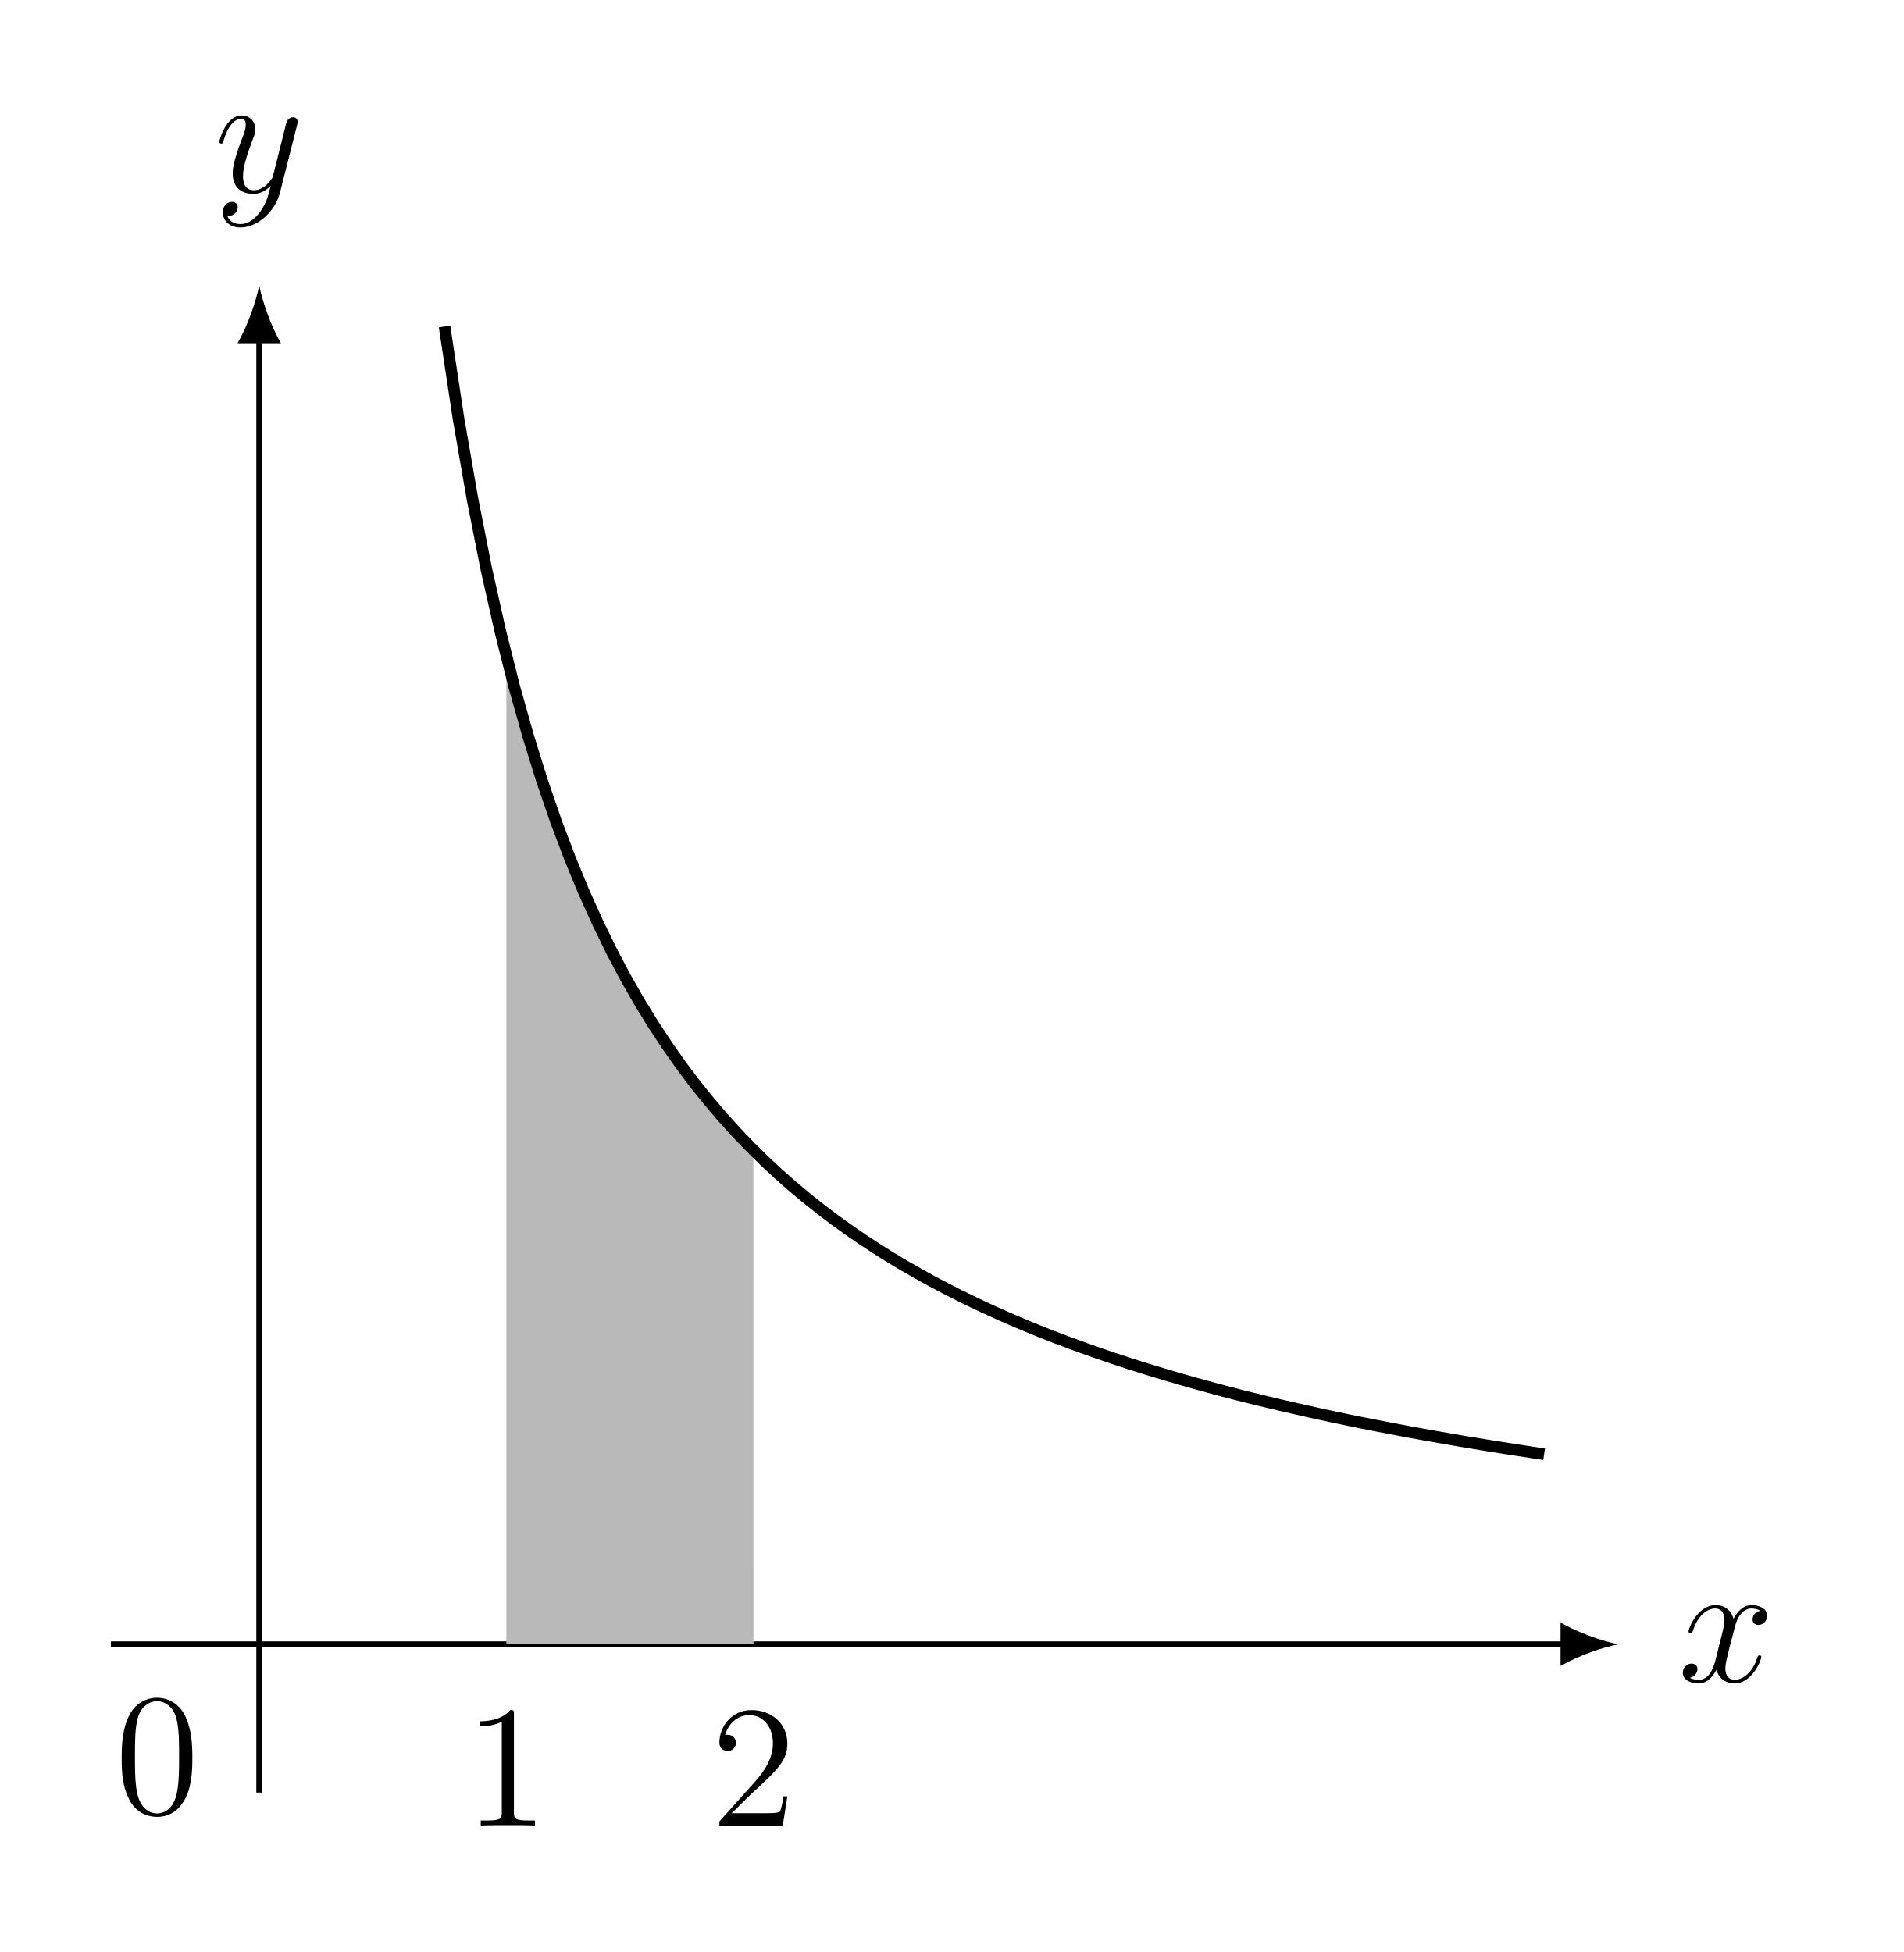
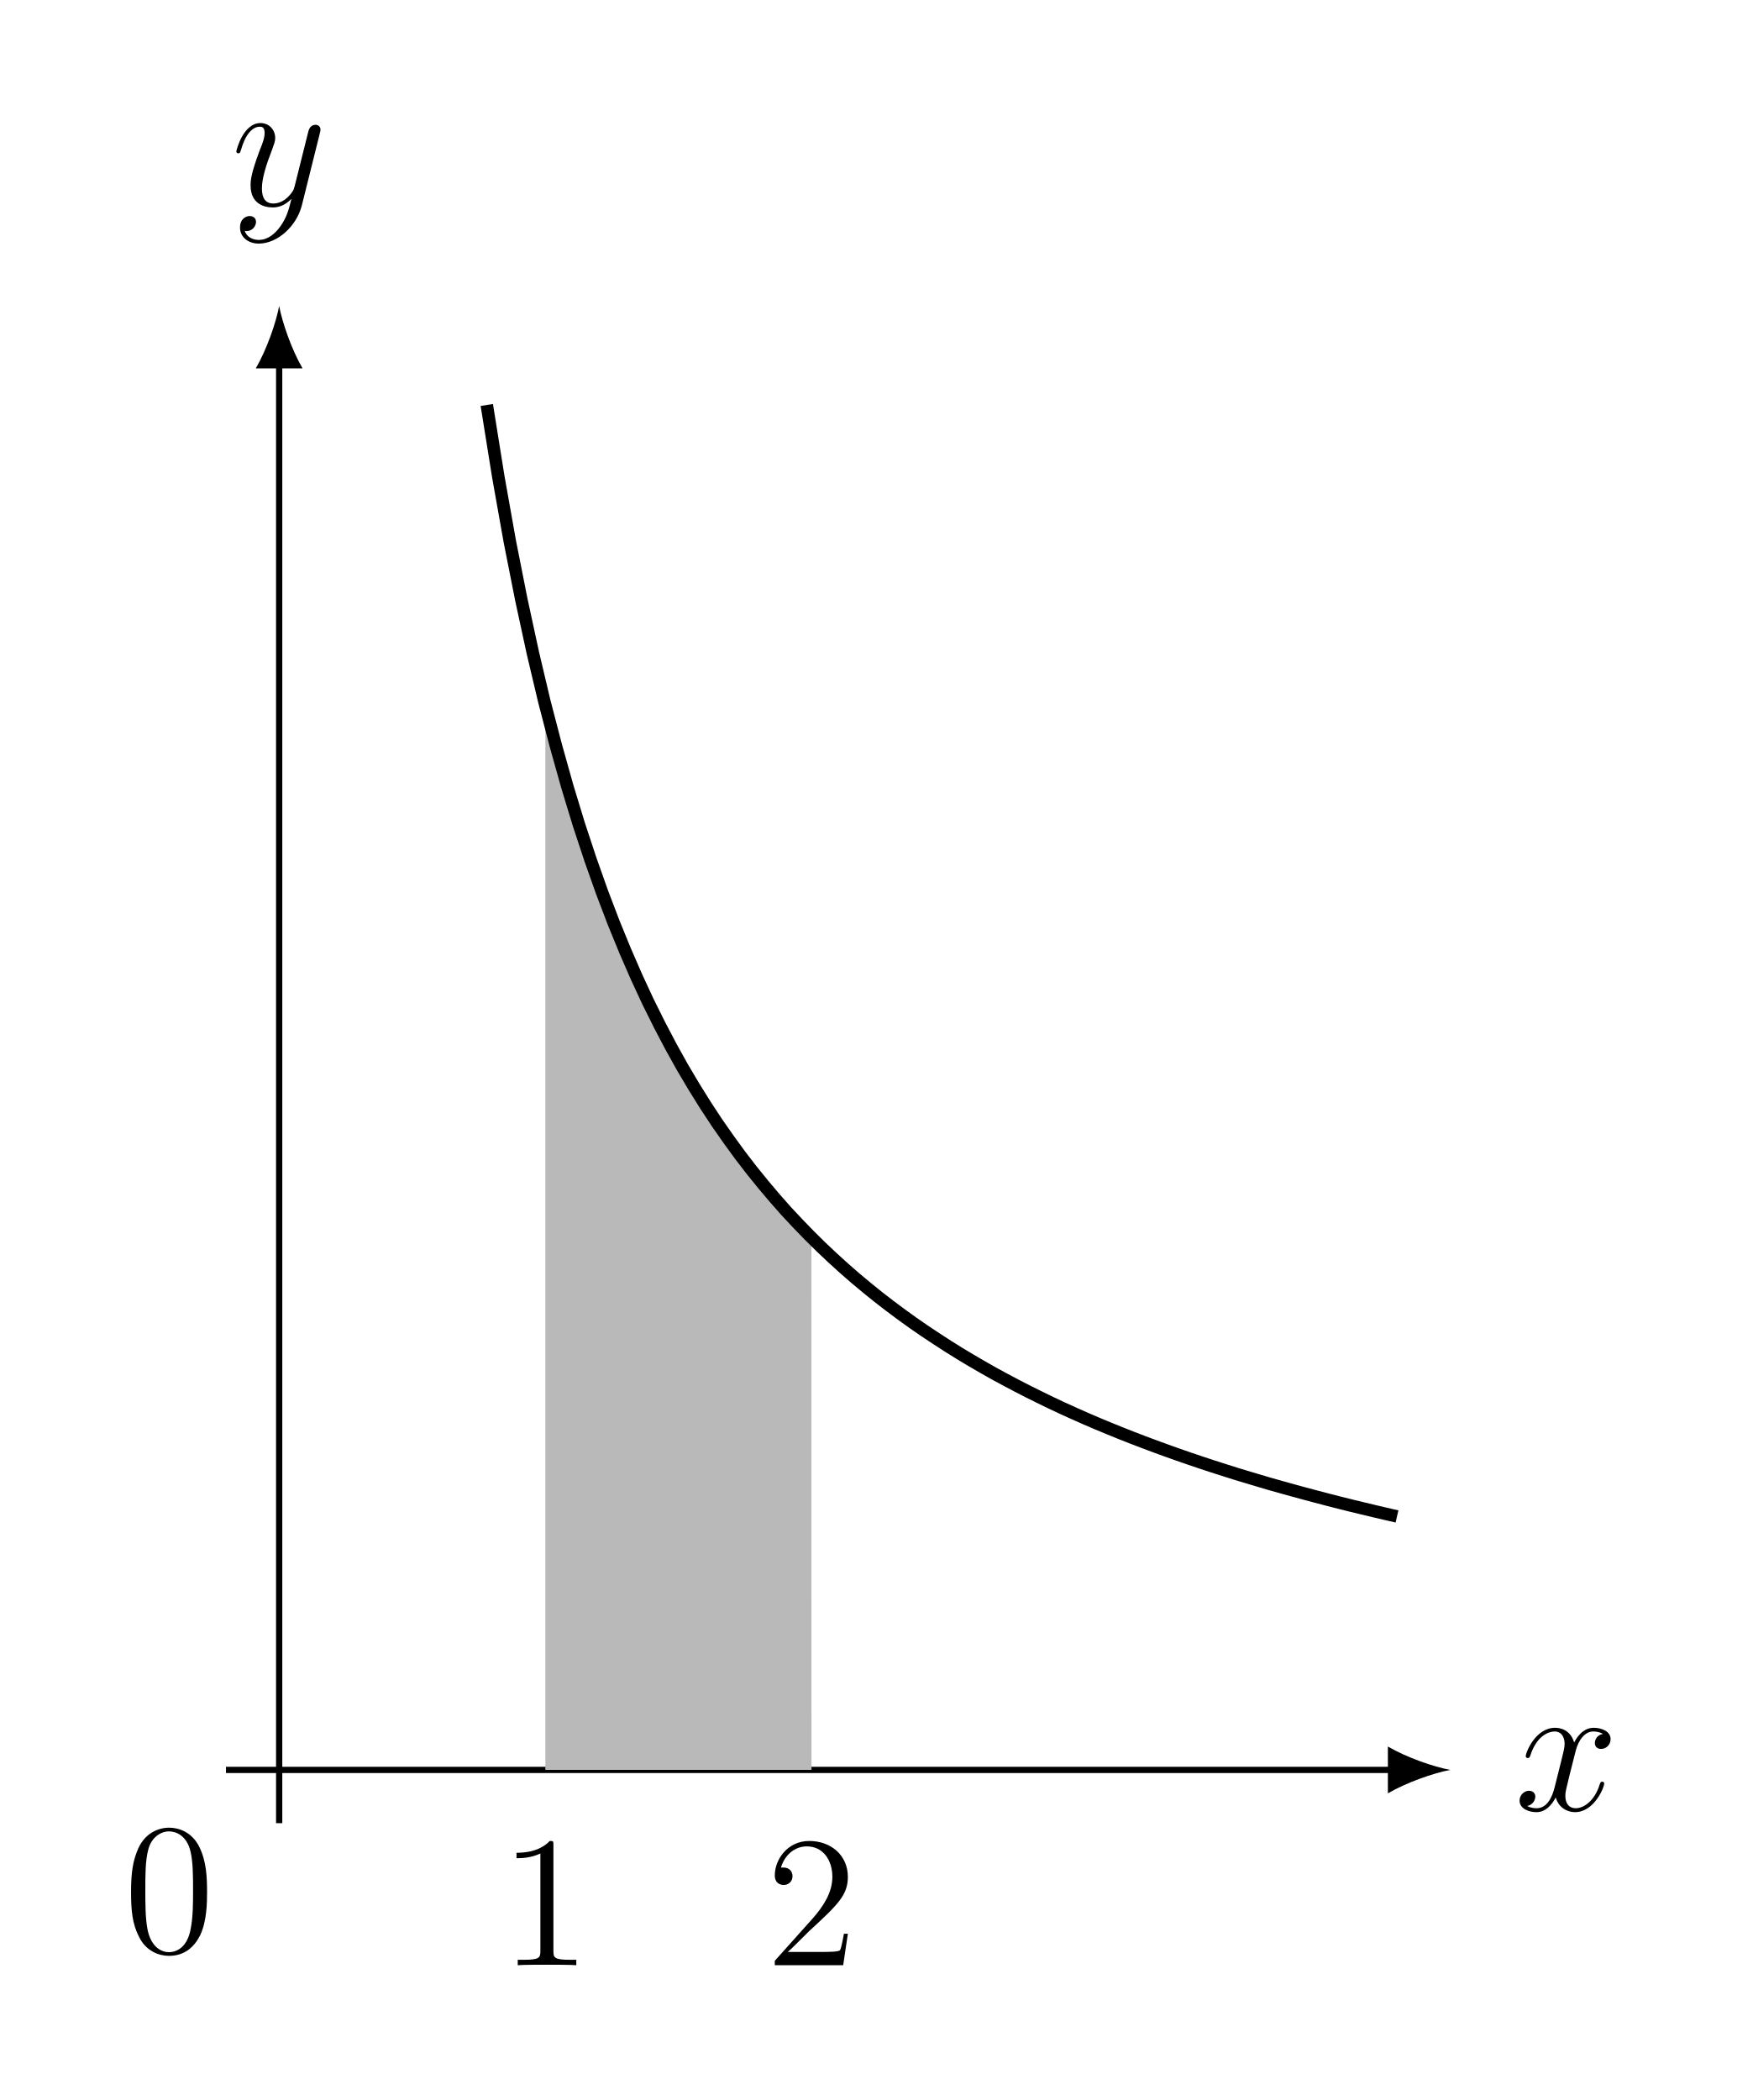
- <svg xmlns="http://www.w3.org/2000/svg" xmlns:xlink="http://www.w3.org/1999/xlink" data-source-hash="5aff9950ca85" width="130.024pt" height="133.37pt" viewBox="0 0 130.024 133.37" version="1.2">
+ <svg xmlns="http://www.w3.org/2000/svg" xmlns:xlink="http://www.w3.org/1999/xlink" data-source-hash="d29ffe9b5418" width="111.315pt" height="133.37pt" viewBox="0 0 111.315 133.37" version="1.2">
  <defs>
    <g>
      <symbol overflow="visible" id="glyph0-0">
        <path style="stroke:none;" d="" />
      </symbol>
      <symbol overflow="visible" id="glyph0-1">
-         <path style="stroke:none;" d="M 5.688 -1.703 C 5.688 -1.75 5.641 -1.797 5.578 -1.797 C 5.469 -1.797 5.453 -1.75 5.422 -1.656 C 5.094 -0.609 4.406 -0.125 3.875 -0.125 C 3.469 -0.125 3.234 -0.422 3.234 -0.906 C 3.234 -1.172 3.281 -1.359 3.469 -2.141 L 3.891 -3.766 C 4.062 -4.469 4.469 -5 5.016 -5 C 5.016 -5 5.375 -5 5.625 -4.844 C 5.234 -4.766 5.094 -4.484 5.094 -4.25 C 5.094 -3.969 5.328 -3.875 5.484 -3.875 C 5.844 -3.875 6.094 -4.188 6.094 -4.5 C 6.094 -5 5.531 -5.234 5.031 -5.234 C 4.312 -5.234 3.906 -4.516 3.797 -4.297 C 3.516 -5.188 2.781 -5.234 2.578 -5.234 C 1.359 -5.234 0.719 -3.672 0.719 -3.422 C 0.719 -3.375 0.766 -3.312 0.859 -3.312 C 0.953 -3.312 0.969 -3.375 1 -3.422 C 1.406 -4.75 2.188 -5 2.531 -5 C 3.078 -5 3.172 -4.5 3.172 -4.203 C 3.172 -3.953 3.109 -3.672 2.969 -3.109 L 2.562 -1.484 C 2.391 -0.766 2.047 -0.125 1.406 -0.125 C 1.359 -0.125 1.062 -0.125 0.812 -0.266 C 1.234 -0.359 1.328 -0.719 1.328 -0.859 C 1.328 -1.094 1.156 -1.234 0.922 -1.234 C 0.641 -1.234 0.328 -0.984 0.328 -0.609 C 0.328 -0.109 0.891 0.125 1.406 0.125 C 1.969 0.125 2.375 -0.328 2.625 -0.812 C 2.812 -0.125 3.406 0.125 3.844 0.125 C 5.047 0.125 5.688 -1.438 5.688 -1.703 Z M 5.688 -1.703 " />
+         <path style="stroke:none;" d="M 5.703 -1.703 C 5.703 -1.75 5.656 -1.812 5.578 -1.812 C 5.469 -1.812 5.469 -1.75 5.422 -1.656 C 5.109 -0.609 4.422 -0.125 3.891 -0.125 C 3.469 -0.125 3.234 -0.422 3.234 -0.922 C 3.234 -1.172 3.297 -1.359 3.484 -2.156 L 3.891 -3.766 C 4.078 -4.484 4.484 -5 5.016 -5 C 5.016 -5 5.375 -5 5.625 -4.844 C 5.25 -4.781 5.109 -4.484 5.109 -4.266 C 5.109 -3.984 5.328 -3.891 5.5 -3.891 C 5.859 -3.891 6.109 -4.188 6.109 -4.516 C 6.109 -5.016 5.531 -5.234 5.031 -5.234 C 4.312 -5.234 3.906 -4.531 3.797 -4.297 C 3.531 -5.188 2.797 -5.234 2.578 -5.234 C 1.359 -5.234 0.719 -3.688 0.719 -3.422 C 0.719 -3.375 0.766 -3.312 0.859 -3.312 C 0.953 -3.312 0.969 -3.391 1 -3.438 C 1.406 -4.75 2.203 -5 2.547 -5 C 3.078 -5 3.188 -4.5 3.188 -4.219 C 3.188 -3.953 3.109 -3.688 2.969 -3.109 L 2.562 -1.484 C 2.391 -0.766 2.047 -0.125 1.406 -0.125 C 1.359 -0.125 1.062 -0.125 0.812 -0.266 C 1.234 -0.359 1.328 -0.719 1.328 -0.859 C 1.328 -1.094 1.156 -1.234 0.922 -1.234 C 0.641 -1.234 0.328 -0.984 0.328 -0.609 C 0.328 -0.109 0.891 0.125 1.406 0.125 C 1.969 0.125 2.375 -0.328 2.625 -0.812 C 2.812 -0.125 3.406 0.125 3.844 0.125 C 5.062 0.125 5.703 -1.438 5.703 -1.703 Z M 5.703 -1.703 " />
      </symbol>
      <symbol overflow="visible" id="glyph0-2">
-         <path style="stroke:none;" d="M 5.641 -4.609 C 5.641 -4.672 5.672 -4.75 5.672 -4.812 C 5.672 -5 5.531 -5.109 5.344 -5.109 C 5.234 -5.109 5 -5.062 4.891 -4.703 L 4.016 -1.219 C 3.969 -1.016 3.969 -0.984 3.859 -0.859 C 3.625 -0.516 3.234 -0.125 2.672 -0.125 C 2 -0.125 1.938 -0.766 1.938 -1.094 C 1.938 -1.766 2.266 -2.688 2.578 -3.531 C 2.719 -3.875 2.781 -4.047 2.781 -4.281 C 2.781 -4.781 2.438 -5.234 1.844 -5.234 C 0.766 -5.234 0.312 -3.516 0.312 -3.422 C 0.312 -3.375 0.375 -3.312 0.453 -3.312 C 0.562 -3.312 0.562 -3.359 0.609 -3.516 C 0.906 -4.516 1.359 -5 1.812 -5 C 1.922 -5 2.125 -5 2.125 -4.594 C 2.125 -4.297 2 -3.953 1.812 -3.5 C 1.234 -1.938 1.234 -1.547 1.234 -1.266 C 1.234 -0.141 2.047 0.125 2.625 0.125 C 2.984 0.125 3.406 0.016 3.812 -0.422 L 3.828 -0.422 C 3.656 0.281 3.531 0.75 3.125 1.328 C 2.797 1.781 2.344 2.188 1.75 2.188 C 1.609 2.188 1.047 2.156 0.859 1.609 C 0.906 1.625 0.984 1.625 0.984 1.625 C 1.344 1.625 1.578 1.312 1.578 1.047 C 1.578 0.766 1.359 0.672 1.172 0.672 C 0.984 0.672 0.562 0.812 0.562 1.406 C 0.562 2 1.078 2.422 1.75 2.422 C 2.938 2.422 4.141 1.328 4.469 0.016 Z M 5.641 -4.609 " />
+         <path style="stroke:none;" d="M 5.641 -4.625 C 5.656 -4.672 5.672 -4.75 5.672 -4.828 C 5.672 -5 5.531 -5.125 5.359 -5.125 C 5.25 -5.125 5 -5.078 4.906 -4.719 L 4.031 -1.219 C 3.969 -1.016 3.969 -0.984 3.875 -0.859 C 3.641 -0.516 3.234 -0.125 2.672 -0.125 C 2 -0.125 1.953 -0.766 1.953 -1.094 C 1.953 -1.766 2.266 -2.688 2.594 -3.531 C 2.719 -3.891 2.797 -4.047 2.797 -4.281 C 2.797 -4.781 2.438 -5.234 1.859 -5.234 C 0.766 -5.234 0.328 -3.516 0.328 -3.422 C 0.328 -3.375 0.375 -3.312 0.453 -3.312 C 0.562 -3.312 0.562 -3.359 0.625 -3.531 C 0.906 -4.531 1.359 -5 1.812 -5 C 1.922 -5 2.125 -5 2.125 -4.609 C 2.125 -4.297 2 -3.953 1.812 -3.5 C 1.234 -1.953 1.234 -1.562 1.234 -1.266 C 1.234 -0.141 2.047 0.125 2.641 0.125 C 2.984 0.125 3.406 0.016 3.828 -0.422 C 3.656 0.281 3.531 0.75 3.125 1.328 C 2.797 1.781 2.344 2.188 1.75 2.188 C 1.609 2.188 1.047 2.156 0.859 1.609 C 0.906 1.625 0.984 1.625 0.984 1.625 C 1.344 1.625 1.578 1.312 1.578 1.047 C 1.578 0.766 1.359 0.672 1.172 0.672 C 0.984 0.672 0.562 0.812 0.562 1.406 C 0.562 2 1.078 2.422 1.75 2.422 C 2.938 2.422 4.141 1.328 4.484 0.016 Z M 5.641 -4.625 " />
      </symbol>
      <symbol overflow="visible" id="glyph1-0">
        <path style="stroke:none;" d="" />
      </symbol>
      <symbol overflow="visible" id="glyph1-1">
-         <path style="stroke:none;" d="M 5.312 -3.797 C 5.312 -4.781 5.25 -5.734 4.828 -6.641 C 4.344 -7.625 3.484 -7.891 2.906 -7.891 C 2.219 -7.891 1.375 -7.547 0.938 -6.562 C 0.609 -5.812 0.484 -5.078 0.484 -3.797 C 0.484 -2.641 0.562 -1.781 1 -0.938 C 1.453 -0.031 2.281 0.25 2.891 0.25 C 3.922 0.25 4.516 -0.375 4.859 -1.062 C 5.297 -1.938 5.312 -3.109 5.312 -3.797 Z M 4.406 -3.938 C 4.406 -3.141 4.406 -2.234 4.281 -1.516 C 4.062 -0.219 3.312 0.016 2.891 0.016 C 2.516 0.016 1.75 -0.203 1.516 -1.5 C 1.391 -2.203 1.391 -3.109 1.391 -3.938 C 1.391 -4.906 1.391 -5.781 1.578 -6.484 C 1.781 -7.281 2.391 -7.656 2.891 -7.656 C 3.344 -7.656 4.031 -7.375 4.25 -6.359 C 4.406 -5.688 4.406 -4.75 4.406 -3.938 Z M 4.406 -3.938 " />
+         <path style="stroke:none;" d="M 5.312 -3.797 C 5.312 -4.781 5.266 -5.75 4.828 -6.656 C 4.344 -7.641 3.484 -7.891 2.906 -7.891 C 2.219 -7.891 1.375 -7.547 0.938 -6.562 C 0.609 -5.812 0.484 -5.078 0.484 -3.797 C 0.484 -2.641 0.562 -1.781 1 -0.938 C 1.453 -0.031 2.281 0.25 2.891 0.25 C 3.938 0.25 4.531 -0.375 4.875 -1.062 C 5.297 -1.953 5.312 -3.109 5.312 -3.797 Z M 4.422 -3.938 C 4.422 -3.141 4.422 -2.25 4.281 -1.516 C 4.062 -0.219 3.312 0.016 2.891 0.016 C 2.516 0.016 1.75 -0.203 1.516 -1.5 C 1.391 -2.203 1.391 -3.109 1.391 -3.938 C 1.391 -4.922 1.391 -5.797 1.578 -6.5 C 1.781 -7.297 2.391 -7.656 2.891 -7.656 C 3.344 -7.656 4.031 -7.391 4.266 -6.359 C 4.422 -5.688 4.422 -4.75 4.422 -3.938 Z M 4.422 -3.938 " />
      </symbol>
      <symbol overflow="visible" id="glyph1-2">
-         <path style="stroke:none;" d="M 4.859 0 L 4.859 -0.344 L 4.5 -0.344 C 3.453 -0.344 3.422 -0.484 3.422 -0.906 L 3.422 -7.609 C 3.422 -7.875 3.422 -7.891 3.172 -7.891 C 2.891 -7.562 2.297 -7.125 1.078 -7.125 L 1.078 -6.781 C 1.359 -6.781 1.938 -6.781 2.594 -7.094 L 2.594 -0.906 C 2.594 -0.484 2.562 -0.344 1.516 -0.344 L 1.156 -0.344 L 1.156 0 C 1.469 -0.031 2.625 -0.031 3.016 -0.031 C 3.406 -0.031 4.547 -0.031 4.859 0 Z M 4.859 0 " />
+         <path style="stroke:none;" d="M 4.875 0 L 4.875 -0.344 L 4.5 -0.344 C 3.453 -0.344 3.422 -0.484 3.422 -0.922 L 3.422 -7.609 C 3.422 -7.891 3.422 -7.891 3.188 -7.891 C 2.891 -7.578 2.297 -7.141 1.078 -7.141 L 1.078 -6.797 C 1.359 -6.797 1.953 -6.797 2.594 -7.094 L 2.594 -0.922 C 2.594 -0.484 2.562 -0.344 1.516 -0.344 L 1.156 -0.344 L 1.156 0 C 1.469 -0.031 2.625 -0.031 3.016 -0.031 C 3.406 -0.031 4.547 -0.031 4.875 0 Z M 4.875 0 " />
      </symbol>
      <symbol overflow="visible" id="glyph1-3">
-         <path style="stroke:none;" d="M 5.219 -2 L 4.953 -2 C 4.922 -1.797 4.828 -1.141 4.703 -0.953 C 4.625 -0.844 3.953 -0.844 3.594 -0.844 L 1.406 -0.844 C 1.719 -1.109 2.438 -1.875 2.75 -2.156 C 4.547 -3.812 5.219 -4.438 5.219 -5.609 C 5.219 -6.969 4.141 -7.891 2.766 -7.891 C 1.391 -7.891 0.578 -6.719 0.578 -5.688 C 0.578 -5.094 1.109 -5.094 1.141 -5.094 C 1.391 -5.094 1.703 -5.266 1.703 -5.641 C 1.703 -5.984 1.469 -6.203 1.141 -6.203 C 1.031 -6.203 1.016 -6.203 0.969 -6.188 C 1.203 -7 1.844 -7.547 2.609 -7.547 C 3.609 -7.547 4.234 -6.703 4.234 -5.609 C 4.234 -4.594 3.656 -3.719 2.984 -2.969 L 0.578 -0.281 L 0.578 0 L 4.906 0 Z M 5.219 -2 " />
+         <path style="stroke:none;" d="M 5.219 -2 L 4.969 -2 C 4.922 -1.797 4.828 -1.141 4.719 -0.953 C 4.625 -0.844 3.953 -0.844 3.594 -0.844 L 1.406 -0.844 C 1.719 -1.109 2.453 -1.875 2.75 -2.156 C 4.562 -3.828 5.219 -4.438 5.219 -5.609 C 5.219 -6.984 4.141 -7.891 2.766 -7.891 C 1.391 -7.891 0.578 -6.719 0.578 -5.703 C 0.578 -5.094 1.109 -5.094 1.141 -5.094 C 1.391 -5.094 1.703 -5.266 1.703 -5.656 C 1.703 -5.984 1.469 -6.203 1.141 -6.203 C 1.031 -6.203 1.016 -6.203 0.969 -6.203 C 1.203 -7 1.844 -7.547 2.609 -7.547 C 3.625 -7.547 4.234 -6.703 4.234 -5.609 C 4.234 -4.609 3.656 -3.734 2.984 -2.969 L 0.578 -0.281 L 0.578 0 L 4.922 0 Z M 5.219 -2 " />
      </symbol>
    </g>
  </defs>
  <g id="surface1">
-     <path style="fill:none;stroke-width:0.399;stroke-linecap:butt;stroke-linejoin:miter;stroke:rgb(0%,0%,0%);stroke-opacity:1;stroke-miterlimit:10;" d="M -10.205 -0.001 L 89.959 -0.001 " transform="matrix(0.99255,0,0,-0.99255,17.70708,112.3463)" />
-     <path style=" stroke:none;fill-rule:nonzero;fill:rgb(0%,0%,0%);fill-opacity:1;" d="M 110.555 112.348 C 109.5 112.148 107.785 111.555 106.602 110.863 L 106.602 113.828 C 107.785 113.137 109.5 112.543 110.555 112.348 " />
+     <path style="fill:none;stroke-width:0.399;stroke-linecap:butt;stroke-linejoin:miter;stroke:rgb(0%,0%,0%);stroke-opacity:1;stroke-miterlimit:10;" d="M -3.4 0.001 L 71.248 0.001 " transform="matrix(0.993884,0,0,-0.993884,17.73089,112.4076)" />
+     <path style=" stroke:none;fill-rule:nonzero;fill:rgb(0%,0%,0%);fill-opacity:1;" d="M 92.109 112.406 C 91.055 112.211 89.336 111.617 88.148 110.922 L 88.148 113.895 C 89.336 113.199 91.055 112.605 92.109 112.406 " />
    <g style="fill:rgb(0%,0%,0%);fill-opacity:1;">
-       <use xlink:href="#glyph0-1" x="114.625" y="114.9" />
+       <use xlink:href="#glyph0-1" x="96.184" y="114.965" />
    </g>
-     <path style="fill:none;stroke-width:0.399;stroke-linecap:butt;stroke-linejoin:miter;stroke:rgb(0%,0%,0%);stroke-opacity:1;stroke-miterlimit:10;" d="M -0 -10.206 L -0 89.958 " transform="matrix(0.99255,0,0,-0.99255,17.70708,112.3463)" />
-     <path style=" stroke:none;fill-rule:nonzero;fill:rgb(0%,0%,0%);fill-opacity:1;" d="M 17.707 19.496 C 17.508 20.551 16.918 22.266 16.223 23.453 L 19.191 23.453 C 18.5 22.266 17.906 20.551 17.707 19.496 " />
+     <path style="fill:none;stroke-width:0.399;stroke-linecap:butt;stroke-linejoin:miter;stroke:rgb(0%,0%,0%);stroke-opacity:1;stroke-miterlimit:10;" d="M -0 -3.402 L -0 89.958 " transform="matrix(0.993884,0,0,-0.993884,17.73089,112.4076)" />
+     <path style=" stroke:none;fill-rule:nonzero;fill:rgb(0%,0%,0%);fill-opacity:1;" d="M 17.73 19.434 C 17.531 20.492 16.938 22.207 16.246 23.395 L 19.215 23.395 C 18.523 22.207 17.93 20.492 17.73 19.434 " />
    <g style="fill:rgb(0%,0%,0%);fill-opacity:1;">
-       <use xlink:href="#glyph0-2" x="14.662" y="13.121" />
+       <use xlink:href="#glyph0-2" x="14.682" y="13.049" />
    </g>
    <g style="fill:rgb(0%,0%,0%);fill-opacity:1;">
-       <use xlink:href="#glyph1-1" x="7.828" y="123.889" />
+       <use xlink:href="#glyph1-1" x="7.839" y="123.966" />
    </g>
    <g style="fill:rgb(0%,0%,0%);fill-opacity:1;">
-       <use xlink:href="#glyph1-2" x="31.684" y="124.732" />
+       <use xlink:href="#glyph1-2" x="31.727" y="124.81" />
    </g>
    <g style="fill:rgb(0%,0%,0%);fill-opacity:1;">
-       <use xlink:href="#glyph1-3" x="48.565" y="124.732" />
+       <use xlink:href="#glyph1-3" x="48.631" y="124.81" />
    </g>
-     <path style=" stroke:none;fill-rule:nonzero;fill:rgb(72.499%,72.499%,72.499%);fill-opacity:1;" d="M 34.59 44.82 L 35.02 46.508 L 35.453 48.117 L 35.887 49.645 L 36.32 51.102 L 36.754 52.492 L 37.184 53.824 L 37.617 55.094 L 38.051 56.312 L 38.484 57.48 L 38.918 58.598 L 39.348 59.676 L 39.781 60.707 L 40.215 61.699 L 40.648 62.656 L 41.078 63.574 L 41.512 64.461 L 41.945 65.316 L 42.379 66.141 L 42.812 66.941 L 43.242 67.707 L 43.676 68.449 L 44.109 69.172 L 44.543 69.867 L 44.977 70.543 L 45.406 71.195 L 45.84 71.828 L 46.273 72.441 L 46.707 73.039 L 47.137 73.613 L 47.57 74.176 L 48.004 74.723 L 48.438 75.25 L 48.871 75.766 L 49.301 76.266 L 49.734 76.754 L 50.168 77.23 L 50.602 77.691 L 51.035 78.141 L 51.465 78.578 L 51.469 112.348 L 34.59 112.348 Z M 34.59 44.82 " />
-     <path style="fill:none;stroke-width:0.797;stroke-linecap:butt;stroke-linejoin:miter;stroke:rgb(0%,0%,0%);stroke-opacity:1;stroke-miterlimit:10;" d="M 12.755 90.714 L 13.715 84.377 L 14.672 78.867 L 15.628 74.027 L 16.588 69.753 L 17.545 65.947 L 18.505 62.535 L 19.461 59.457 L 20.418 56.667 L 21.378 54.128 L 22.334 51.806 L 23.295 49.677 L 24.251 47.713 L 25.207 45.903 L 26.168 44.219 L 27.124 42.66 L 28.084 41.204 L 29.041 39.842 L 29.997 38.571 L 30.957 37.379 L 31.913 36.257 L 32.874 35.198 L 33.83 34.203 L 34.786 33.262 L 35.747 32.369 L 36.703 31.526 L 37.663 30.724 L 38.62 29.96 L 39.576 29.236 L 40.536 28.547 L 41.493 27.886 L 42.453 27.256 L 43.409 26.654 L 44.366 26.08 L 45.326 25.533 L 46.282 25.001 L 47.243 24.494 L 48.199 24.006 L 49.155 23.541 L 50.116 23.089 L 51.072 22.656 L 52.032 22.238 L 52.988 21.837 L 53.945 21.447 L 54.905 21.074 L 55.861 20.715 L 56.822 20.365 L 57.778 20.027 L 58.734 19.7 L 59.695 19.385 L 60.651 19.078 L 61.611 18.783 L 62.568 18.496 L 63.524 18.216 L 64.484 17.945 L 65.441 17.681 L 66.401 17.425 L 67.357 17.177 L 68.314 16.937 L 69.274 16.705 L 70.23 16.477 L 71.19 16.256 L 72.147 16.04 L 73.103 15.827 L 74.063 15.623 L 75.02 15.422 L 75.98 15.229 L 76.936 15.04 L 77.893 14.855 L 78.853 14.674 L 79.809 14.497 L 80.766 14.328 L 81.726 14.159 L 82.682 13.993 L 83.643 13.836 L 84.599 13.679 L 85.555 13.525 L 86.516 13.376 L 87.472 13.23 L 88.432 13.084 " transform="matrix(0.99255,0,0,-0.99255,17.70708,112.3463)" />
+     <path style=" stroke:none;fill-rule:nonzero;fill:rgb(72.499%,72.499%,72.499%);fill-opacity:1;" d="M 34.637 44.789 L 35.07 46.48 L 35.5 48.09 L 35.934 49.621 L 36.367 51.078 L 36.801 52.473 L 37.234 53.805 L 37.668 55.078 L 38.102 56.301 L 38.535 57.469 L 38.969 58.586 L 39.402 59.664 L 39.836 60.699 L 40.27 61.691 L 40.703 62.648 L 41.137 63.57 L 41.57 64.457 L 42 65.312 L 42.434 66.141 L 42.867 66.941 L 43.301 67.711 L 43.734 68.453 L 44.168 69.172 L 44.602 69.871 L 45.035 70.547 L 45.469 71.199 L 45.902 71.836 L 46.336 72.449 L 46.77 73.047 L 47.203 73.625 L 47.637 74.188 L 48.07 74.734 L 48.5 75.262 L 48.934 75.777 L 49.367 76.281 L 49.801 76.77 L 50.234 77.242 L 50.668 77.707 L 51.102 78.156 L 51.535 78.598 L 51.539 112.406 L 34.637 112.406 Z M 34.637 44.789 " />
+     <path style="fill:none;stroke-width:0.797;stroke-linecap:butt;stroke-linejoin:miter;stroke:rgb(0%,0%,0%);stroke-opacity:1;stroke-miterlimit:10;" d="M 13.268 87.222 L 14.003 82.636 L 14.738 78.505 L 15.477 74.771 L 16.212 71.375 L 16.947 68.27 L 17.686 65.433 L 18.421 62.815 L 19.156 60.402 L 19.895 58.166 L 20.63 56.091 L 21.365 54.161 L 22.104 52.353 L 22.838 50.667 L 23.573 49.083 L 24.312 47.597 L 25.047 46.198 L 25.782 44.877 L 26.521 43.632 L 27.256 42.452 L 27.991 41.336 L 28.73 40.279 L 29.465 39.269 L 30.2 38.314 L 30.939 37.402 L 31.674 36.533 L 32.409 35.7 L 33.148 34.91 L 33.883 34.152 L 34.618 33.425 L 35.356 32.729 L 36.091 32.061 L 36.826 31.42 L 37.565 30.803 L 38.3 30.21 L 39.035 29.644 L 39.774 29.093 L 40.509 28.563 L 41.244 28.056 L 41.983 27.565 L 42.718 27.089 L 43.453 26.629 L 44.192 26.185 L 44.927 25.757 L 45.662 25.34 L 46.401 24.939 L 47.136 24.55 L 47.87 24.173 L 48.609 23.807 L 49.344 23.449 L 50.079 23.104 L 50.818 22.77 L 51.553 22.443 L 52.288 22.129 L 53.027 21.822 L 53.762 21.524 L 54.497 21.233 L 55.236 20.95 L 55.971 20.675 L 56.706 20.407 L 57.445 20.144 L 58.18 19.889 L 58.915 19.641 L 59.653 19.397 L 60.388 19.162 L 61.123 18.93 L 61.862 18.706 L 62.597 18.486 L 63.332 18.269 L 64.071 18.061 L 64.806 17.857 L 65.541 17.656 L 66.28 17.46 L 67.015 17.267 L 67.75 17.078 L 68.489 16.894 L 69.959 16.54 L 70.698 16.367 L 71.433 16.198 " transform="matrix(0.993884,0,0,-0.993884,17.73089,112.4076)" />
  </g>
</svg>
